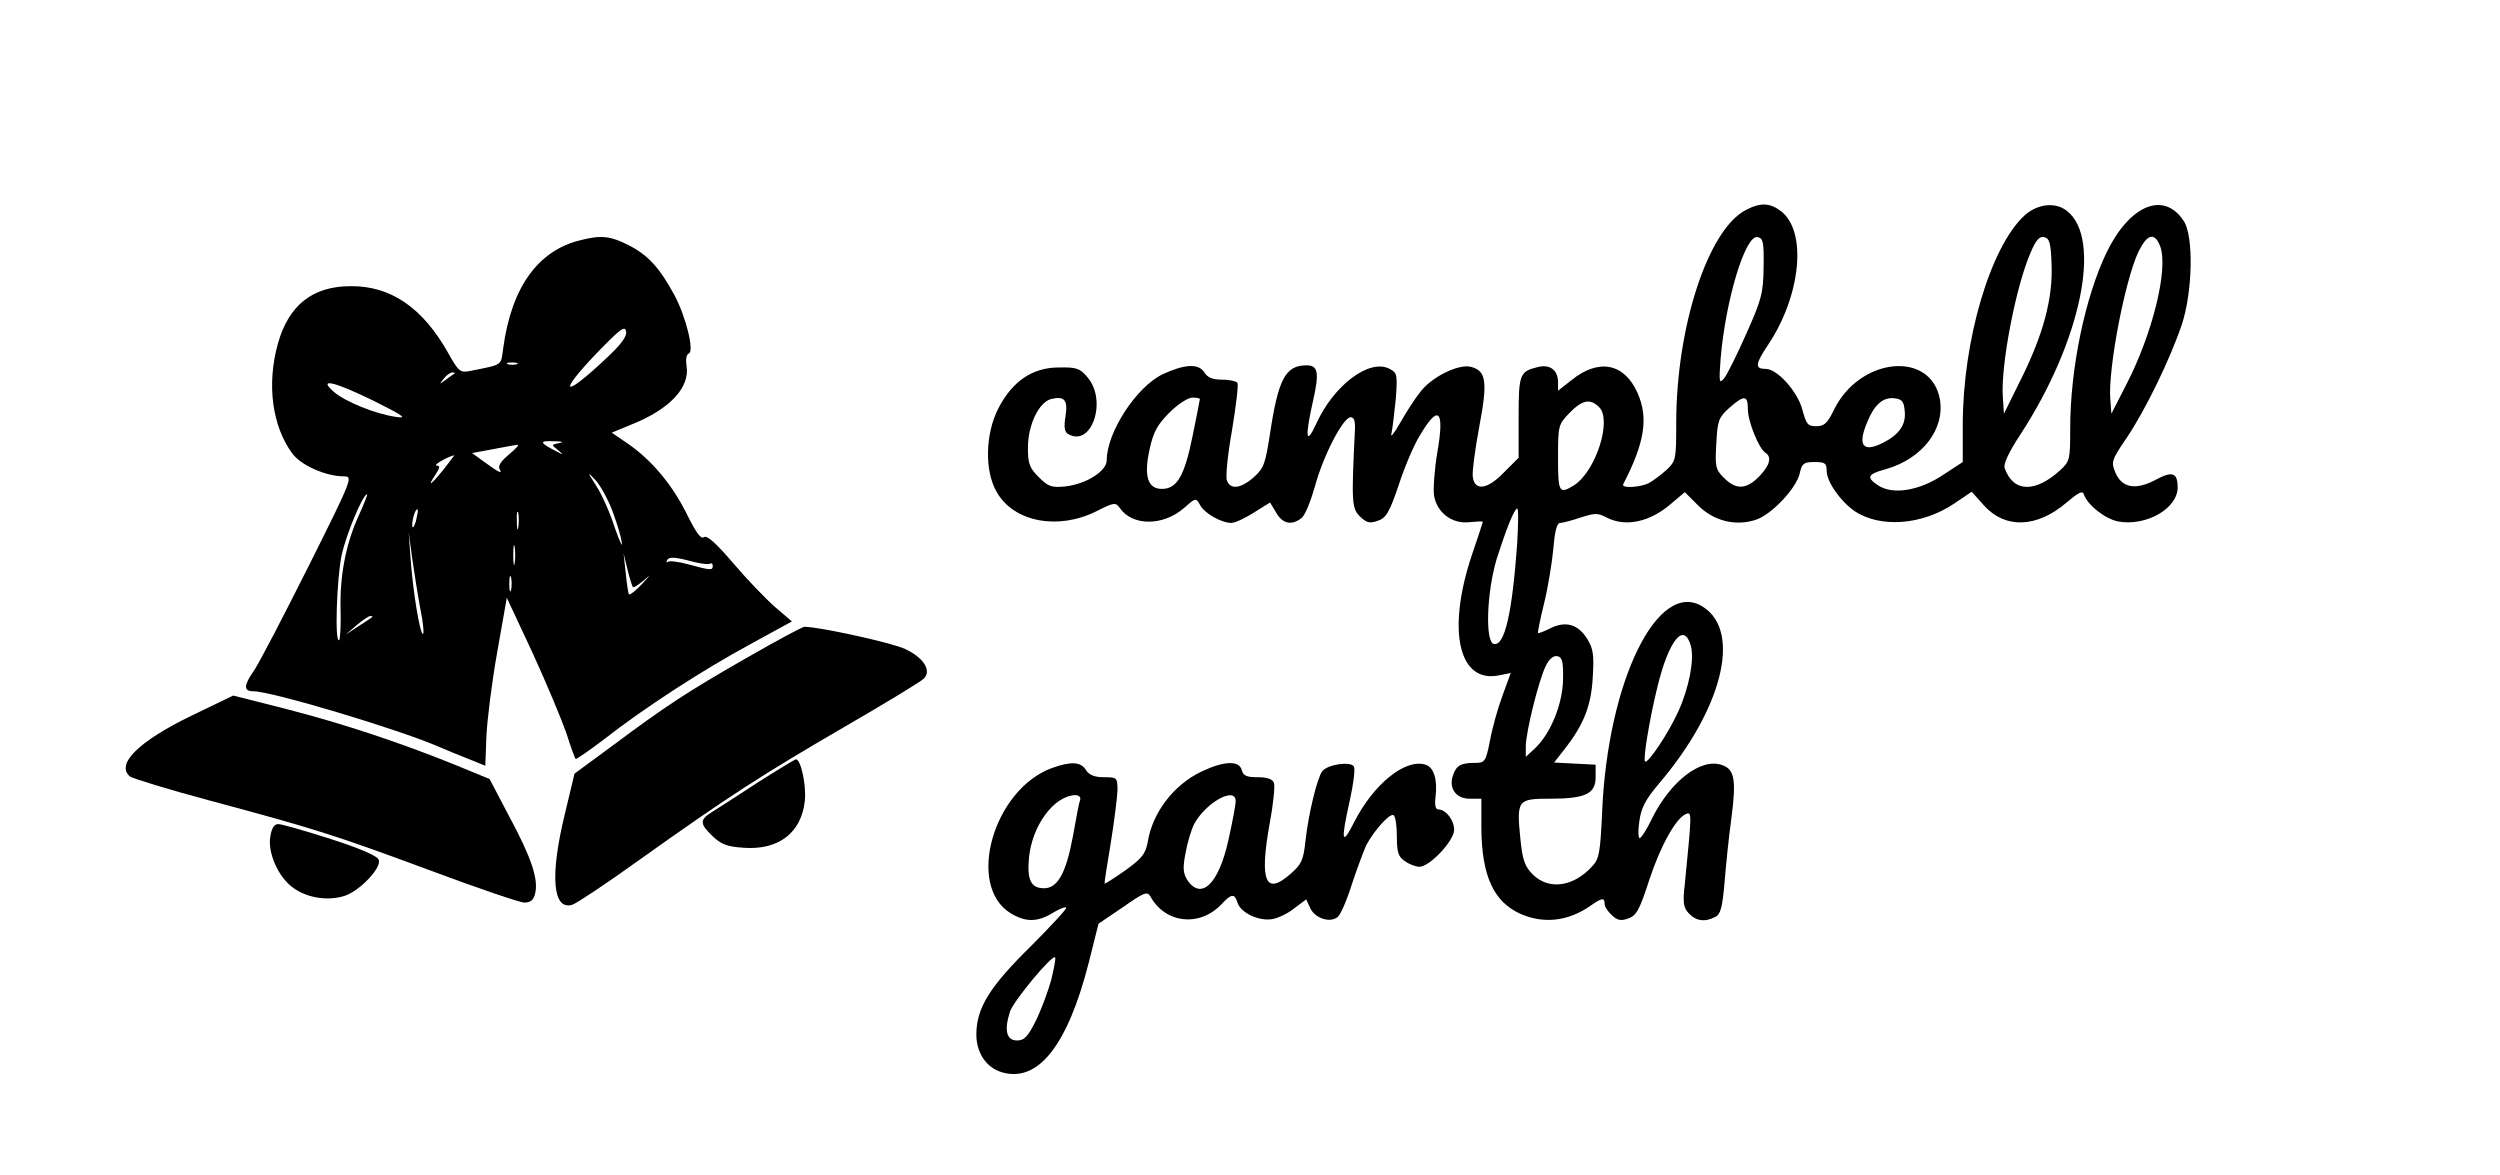
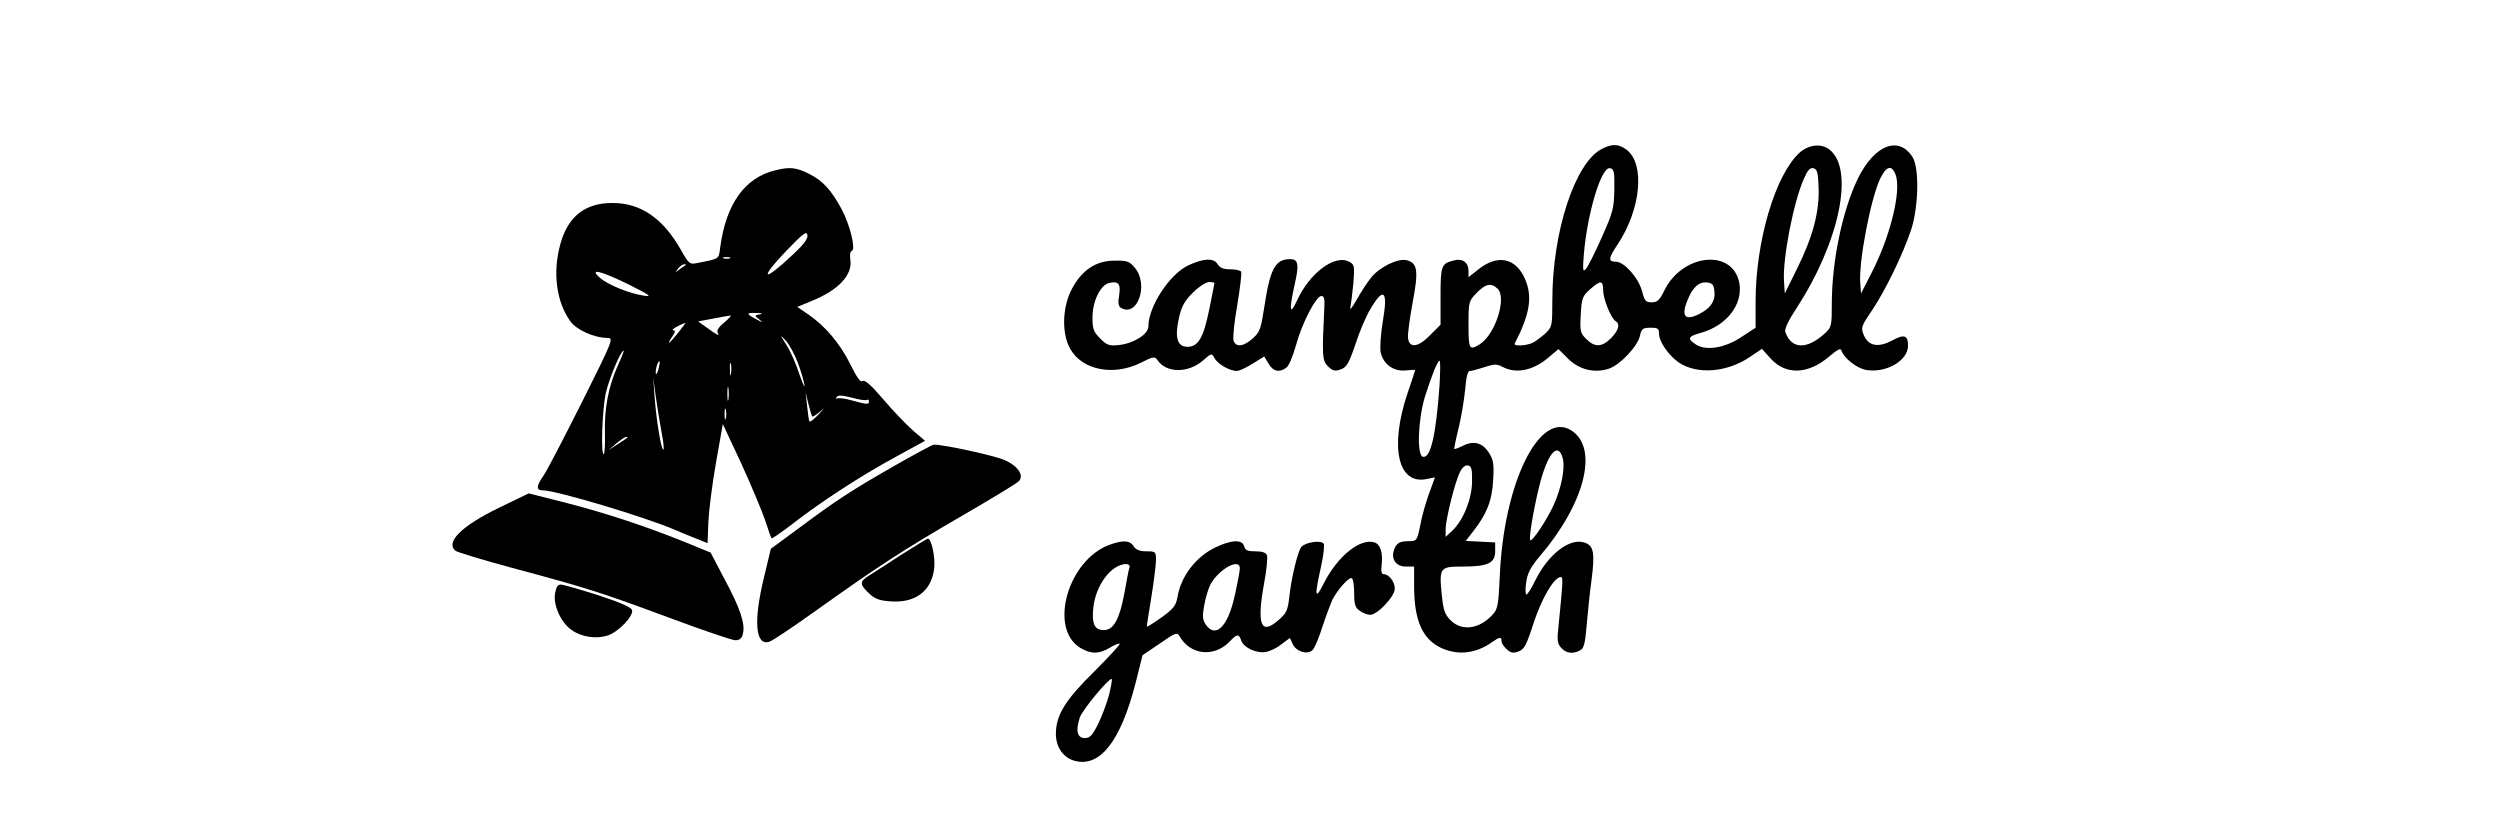
- <svg xmlns="http://www.w3.org/2000/svg" version="1.0" width="150px" height="50x" viewBox="0 0 698 328" preserveAspectRatio="xMidYMid meet">
+ <svg xmlns="http://www.w3.org/2000/svg" version="1.0" width="150px" height="50px" viewBox="0 0 698 328" preserveAspectRatio="xMidYMid meet">
  <g transform="translate(0,328) scale(0.1,-0.1)" fill="#000000" stroke="none">
    <path d="M4875 2694 c-106 -54 -195 -327 -195 -595 0 -102 -1 -106 -27 -131 -16 -14 -38 -31 -50 -37 -24 -12 -77 -15 -71 -3 60 116 71 185 40 255 -37 83 -108 97 -184 36 l-38 -30 0 24 c0 34 -23 51 -57 42 -50 -12 -53 -20 -53 -140 l0 -113 -41 -41 c-46 -48 -82 -53 -87 -12 -2 13 6 75 18 139 24 127 20 157 -24 168 -35 8 -110 -29 -141 -71 -14 -17 -39 -56 -56 -86 -17 -30 -28 -43 -24 -29 3 14 8 57 12 96 5 68 4 73 -17 84 -56 30 -156 -45 -205 -153 -29 -63 -32 -39 -9 64 18 79 14 99 -18 99 -59 0 -79 -38 -102 -190 -13 -84 -17 -97 -45 -122 -37 -33 -67 -36 -76 -8 -3 11 3 74 15 140 11 67 18 125 15 131 -4 5 -23 9 -43 9 -27 0 -41 6 -50 21 -16 25 -56 22 -116 -6 -73 -35 -156 -162 -156 -240 0 -30 -56 -66 -115 -73 -39 -4 -48 -1 -75 26 -26 26 -30 38 -30 82 0 63 30 127 65 136 37 9 47 -3 40 -48 -5 -29 -3 -43 6 -49 66 -41 112 92 55 158 -21 25 -31 28 -80 27 -73 0 -129 -38 -168 -113 -37 -71 -40 -175 -5 -235 47 -83 170 -107 277 -54 51 26 55 26 67 9 35 -50 120 -50 178 0 33 29 34 30 45 10 12 -24 60 -51 88 -51 10 0 38 13 63 29 l45 28 17 -28 c17 -31 43 -37 70 -16 10 6 26 46 38 88 23 86 79 194 100 194 10 0 13 -11 12 -35 -10 -202 -9 -219 14 -242 19 -18 27 -20 50 -12 23 8 32 23 58 99 16 50 42 111 58 137 53 91 71 75 50 -45 -8 -48 -12 -103 -9 -122 9 -47 50 -78 98 -73 21 2 38 3 38 1 0 -1 -13 -42 -30 -91 -72 -214 -37 -363 78 -337 l30 6 -23 -63 c-13 -35 -29 -92 -35 -126 -12 -60 -14 -62 -44 -62 -38 0 -51 -8 -60 -37 -11 -35 10 -63 47 -63 l33 0 0 -83 c1 -132 34 -204 108 -238 65 -29 134 -22 198 23 31 22 38 22 38 5 0 -8 9 -22 20 -32 16 -15 26 -17 47 -9 22 8 31 24 58 108 32 97 76 175 104 184 15 5 14 -3 -5 -196 -6 -52 -4 -66 11 -82 20 -22 46 -25 74 -10 15 7 20 27 26 97 4 48 12 129 19 178 14 108 9 137 -26 149 -59 21 -144 -45 -196 -150 -14 -30 -30 -54 -34 -54 -4 0 -5 21 -1 47 5 37 17 60 53 103 178 208 233 425 126 495 -126 83 -268 -206 -283 -575 -5 -109 -8 -128 -27 -148 -52 -58 -121 -68 -166 -24 -23 23 -29 40 -35 99 -11 110 -8 113 83 113 99 0 127 14 127 60 l0 35 -58 3 -58 3 29 37 c54 69 75 122 79 202 4 63 1 80 -16 107 -25 40 -60 50 -102 29 -18 -9 -33 -15 -35 -13 -1 1 6 38 17 82 11 44 22 113 26 153 4 50 10 72 19 72 7 0 33 7 57 15 40 13 48 13 73 0 52 -27 120 -13 179 38 l39 33 37 -37 c44 -44 105 -59 162 -40 44 15 113 88 122 130 6 27 11 31 41 31 29 0 34 -3 34 -24 0 -31 38 -85 78 -113 72 -48 189 -39 278 21 l49 33 35 -39 c59 -65 147 -62 230 9 33 28 45 34 48 23 10 -30 60 -69 96 -76 78 -14 166 36 166 95 0 42 -15 47 -64 20 -54 -28 -92 -21 -110 22 -12 29 -11 34 32 97 53 79 121 219 154 317 30 92 33 246 5 288 -55 84 -150 46 -215 -87 -60 -124 -102 -324 -102 -492 0 -86 -1 -92 -27 -116 -71 -65 -132 -63 -156 5 -4 11 11 44 44 94 169 259 229 547 130 624 -32 26 -83 20 -119 -13 -95 -88 -172 -348 -172 -585 l0 -103 -55 -36 c-66 -44 -139 -56 -180 -30 -35 23 -32 32 20 46 102 29 166 112 151 196 -26 137 -225 116 -296 -31 -18 -37 -27 -45 -49 -45 -24 0 -28 6 -39 47 -14 51 -70 113 -102 113 -31 0 -30 13 7 68 91 137 109 315 36 372 -31 24 -58 25 -98 4z m49 -159 c-1 -73 -5 -90 -48 -186 -26 -59 -54 -115 -62 -125 -14 -17 -15 -12 -10 55 14 164 69 346 103 339 16 -3 18 -15 17 -83z m804 7 c4 -94 -23 -196 -86 -322 l-47 -95 -3 45 c-7 88 37 314 78 406 14 33 24 45 37 42 15 -3 19 -16 21 -76z m303 51 c24 -63 -21 -245 -95 -388 l-41 -80 -3 40 c-7 83 41 334 79 413 24 49 45 54 60 15z m-2681 -427 c0 -2 -9 -48 -20 -102 -23 -114 -44 -149 -86 -149 -40 0 -51 36 -34 112 10 46 21 67 55 101 23 23 52 42 64 42 11 0 21 -2 21 -4z m1530 -28 c0 -35 31 -111 49 -122 19 -12 12 -36 -18 -67 -36 -36 -64 -37 -98 -3 -23 23 -25 31 -21 96 3 64 7 73 36 99 42 37 52 36 52 -3z m438 -6 c4 -37 -15 -65 -60 -88 -57 -29 -73 -8 -44 59 19 47 44 69 75 65 21 -2 27 -9 29 -36z m-853 11 c36 -36 -9 -177 -69 -217 -43 -27 -46 -22 -46 76 0 90 1 93 32 125 36 37 58 41 83 16z m-229 -380 c-14 -196 -35 -287 -65 -281 -25 5 -20 143 7 235 27 85 50 143 58 143 4 0 3 -44 0 -97z m485 -287 c10 -37 -5 -116 -35 -182 -28 -62 -86 -148 -93 -140 -6 6 12 116 34 206 32 133 75 186 94 116z m-357 -93 c-1 -69 -35 -152 -79 -193 l-25 -23 0 29 c0 40 37 188 56 225 9 19 21 29 32 27 14 -3 17 -15 16 -65z" />
    <path d="M1623 2610 c-120 -28 -195 -131 -218 -302 -7 -50 1 -45 -94 -64 -26 -5 -31 -1 -60 51 -71 126 -160 187 -272 186 -106 0 -173 -53 -203 -160 -32 -114 -16 -231 40 -307 24 -33 94 -64 144 -64 26 0 25 -4 -99 -252 -70 -139 -138 -271 -153 -292 -28 -40 -28 -56 -1 -56 51 0 399 -104 516 -154 21 -9 59 -25 85 -35 l47 -19 3 82 c2 44 15 150 30 234 l27 153 72 -154 c39 -85 81 -186 94 -223 12 -38 24 -71 26 -73 1 -2 38 23 81 56 110 86 273 192 408 265 l115 63 -48 41 c-26 23 -79 78 -117 123 -48 56 -73 78 -81 71 -8 -6 -22 13 -48 66 -41 82 -98 150 -165 196 l-44 30 58 24 c104 42 160 102 151 161 -3 19 -1 33 6 36 16 5 -7 101 -40 163 -41 76 -74 112 -127 139 -51 26 -77 29 -133 15z m68 -332 c-119 -112 -136 -100 -24 17 64 66 78 77 81 60 3 -14 -13 -36 -57 -77z m-248 -15 c-7 -2 -19 -2 -25 0 -7 3 -2 5 12 5 14 0 19 -2 13 -5z m-174 -26 c-2 -1 -13 -9 -24 -17 -19 -14 -19 -14 -6 3 7 9 18 17 24 17 6 0 8 -1 6 -3z m-224 -77 c82 -41 93 -49 61 -44 -58 8 -143 43 -174 70 -46 40 1 29 113 -26z m517 -117 c-23 -4 -23 -5 -5 -19 17 -14 17 -15 -2 -5 -49 25 -51 31 -10 29 24 0 31 -2 17 -5z m-141 -32 c-23 -19 -31 -32 -26 -41 9 -15 -3 -9 -48 24 l-29 21 59 11 c32 6 63 12 68 12 6 1 -5 -11 -24 -27z m-182 -41 c-36 -45 -48 -52 -23 -15 13 20 13 25 3 25 -11 1 29 24 49 29 2 1 -12 -17 -29 -39z m471 -117 c12 -32 24 -71 26 -88 3 -16 -6 3 -20 43 -13 41 -36 92 -51 115 -26 41 -26 42 -1 15 13 -15 34 -53 46 -85z m-710 -16 c-35 -78 -52 -167 -49 -263 1 -41 -1 -77 -4 -81 -13 -12 -7 172 7 238 13 58 59 169 71 169 2 0 -9 -28 -25 -63z m161 -13 c-5 -16 -10 -21 -10 -12 -1 18 10 51 15 45 2 -1 -1 -16 -5 -33z m286 -16 c-2 -13 -4 -5 -4 17 -1 22 1 32 4 23 2 -10 2 -28 0 -40z m-273 -230 c8 -38 10 -68 7 -68 -9 0 -29 125 -35 215 l-5 70 10 -75 c6 -41 16 -105 23 -142z m263 130 c-2 -13 -4 -3 -4 22 0 25 2 35 4 23 2 -13 2 -33 0 -45z m330 -67 c2 -3 15 6 31 19 20 18 19 16 -5 -10 -18 -19 -34 -32 -37 -29 -2 2 -6 29 -9 59 l-6 55 11 -45 c6 -25 13 -47 15 -49z m215 65 c4 3 8 0 8 -5 0 -14 -4 -14 -67 3 -28 8 -55 11 -59 7 -4 -3 -4 -1 -1 6 5 8 20 8 59 -2 28 -8 55 -12 60 -9z m-555 -73 c-3 -10 -5 -2 -5 17 0 19 2 27 5 18 2 -10 2 -26 0 -35z m-388 -76 c-2 -2 -20 -14 -39 -26 l-35 -23 30 26 c17 14 34 26 39 26 5 0 7 -1 5 -3z" />
    <path d="M2086 1444 c-168 -96 -227 -135 -376 -246 l-106 -78 -27 -113 c-42 -172 -34 -270 21 -253 12 4 95 59 184 123 251 179 346 240 573 372 116 67 216 128 224 136 23 22 0 59 -52 83 -38 18 -241 62 -281 62 -6 0 -78 -39 -160 -86z" />
    <path d="M533 1281 c-146 -71 -211 -135 -170 -169 6 -5 106 -36 222 -67 298 -80 351 -97 618 -196 131 -49 249 -89 261 -89 17 0 26 7 30 25 10 39 -10 100 -72 215 l-55 105 -95 39 c-153 62 -312 115 -471 156 l-150 38 -118 -57z" />
    <path d="M2115 1095 c-55 -36 -112 -73 -127 -82 -35 -22 -35 -33 2 -68 24 -23 41 -29 87 -32 97 -7 160 42 170 130 5 43 -11 118 -25 117 -4 -1 -52 -30 -107 -65z" />
    <path d="M2938 1136 c-164 -59 -242 -329 -116 -406 42 -25 74 -25 117 1 18 11 35 18 38 15 3 -2 -42 -51 -99 -108 -114 -112 -151 -171 -152 -244 -1 -52 27 -95 72 -108 101 -29 183 76 242 307 l27 108 68 46 c60 42 68 45 77 30 42 -76 138 -86 199 -21 27 29 36 30 44 4 9 -29 61 -53 98 -46 17 3 45 17 62 31 l32 24 11 -24 c13 -29 56 -43 77 -25 8 6 26 48 40 93 15 45 33 93 40 108 22 41 66 90 76 83 5 -3 9 -29 9 -59 0 -44 4 -57 22 -69 12 -9 31 -16 41 -16 29 0 97 73 97 103 0 27 -23 57 -44 57 -8 0 -11 12 -8 35 6 49 -5 83 -28 90 -56 18 -145 -54 -199 -160 -35 -70 -38 -54 -12 62 10 44 15 87 11 93 -9 15 -73 6 -88 -13 -14 -17 -39 -120 -47 -194 -6 -55 -11 -66 -42 -93 -70 -62 -87 -20 -58 141 10 53 15 104 12 113 -4 11 -19 16 -46 16 -30 0 -40 4 -44 20 -7 27 -49 26 -112 -4 -78 -37 -138 -115 -151 -199 -6 -31 -16 -44 -62 -77 -31 -22 -57 -38 -58 -37 -1 1 7 52 17 112 10 61 18 127 19 148 0 36 -1 37 -38 37 -26 0 -41 6 -50 20 -14 23 -41 25 -94 6z m78 -88 c-3 -7 -12 -55 -21 -106 -19 -100 -42 -142 -80 -142 -37 0 -48 24 -42 86 9 90 70 172 129 174 10 0 16 -6 14 -12z m434 -5 c0 -10 -9 -58 -20 -107 -27 -124 -76 -171 -115 -113 -12 19 -13 34 -5 75 5 29 16 65 24 81 32 60 116 107 116 64z m-515 -499 c-9 -32 -28 -84 -43 -114 -22 -44 -32 -55 -52 -55 -30 0 -37 28 -20 81 11 31 118 160 126 151 2 -2 -3 -30 -11 -63z" />
    <path d="M755 946 c-9 -45 22 -116 64 -145 40 -29 98 -37 144 -22 41 14 100 75 95 99 -2 11 -44 30 -133 59 -72 23 -138 42 -147 42 -12 1 -19 -10 -23 -33z" />
  </g>
</svg>
